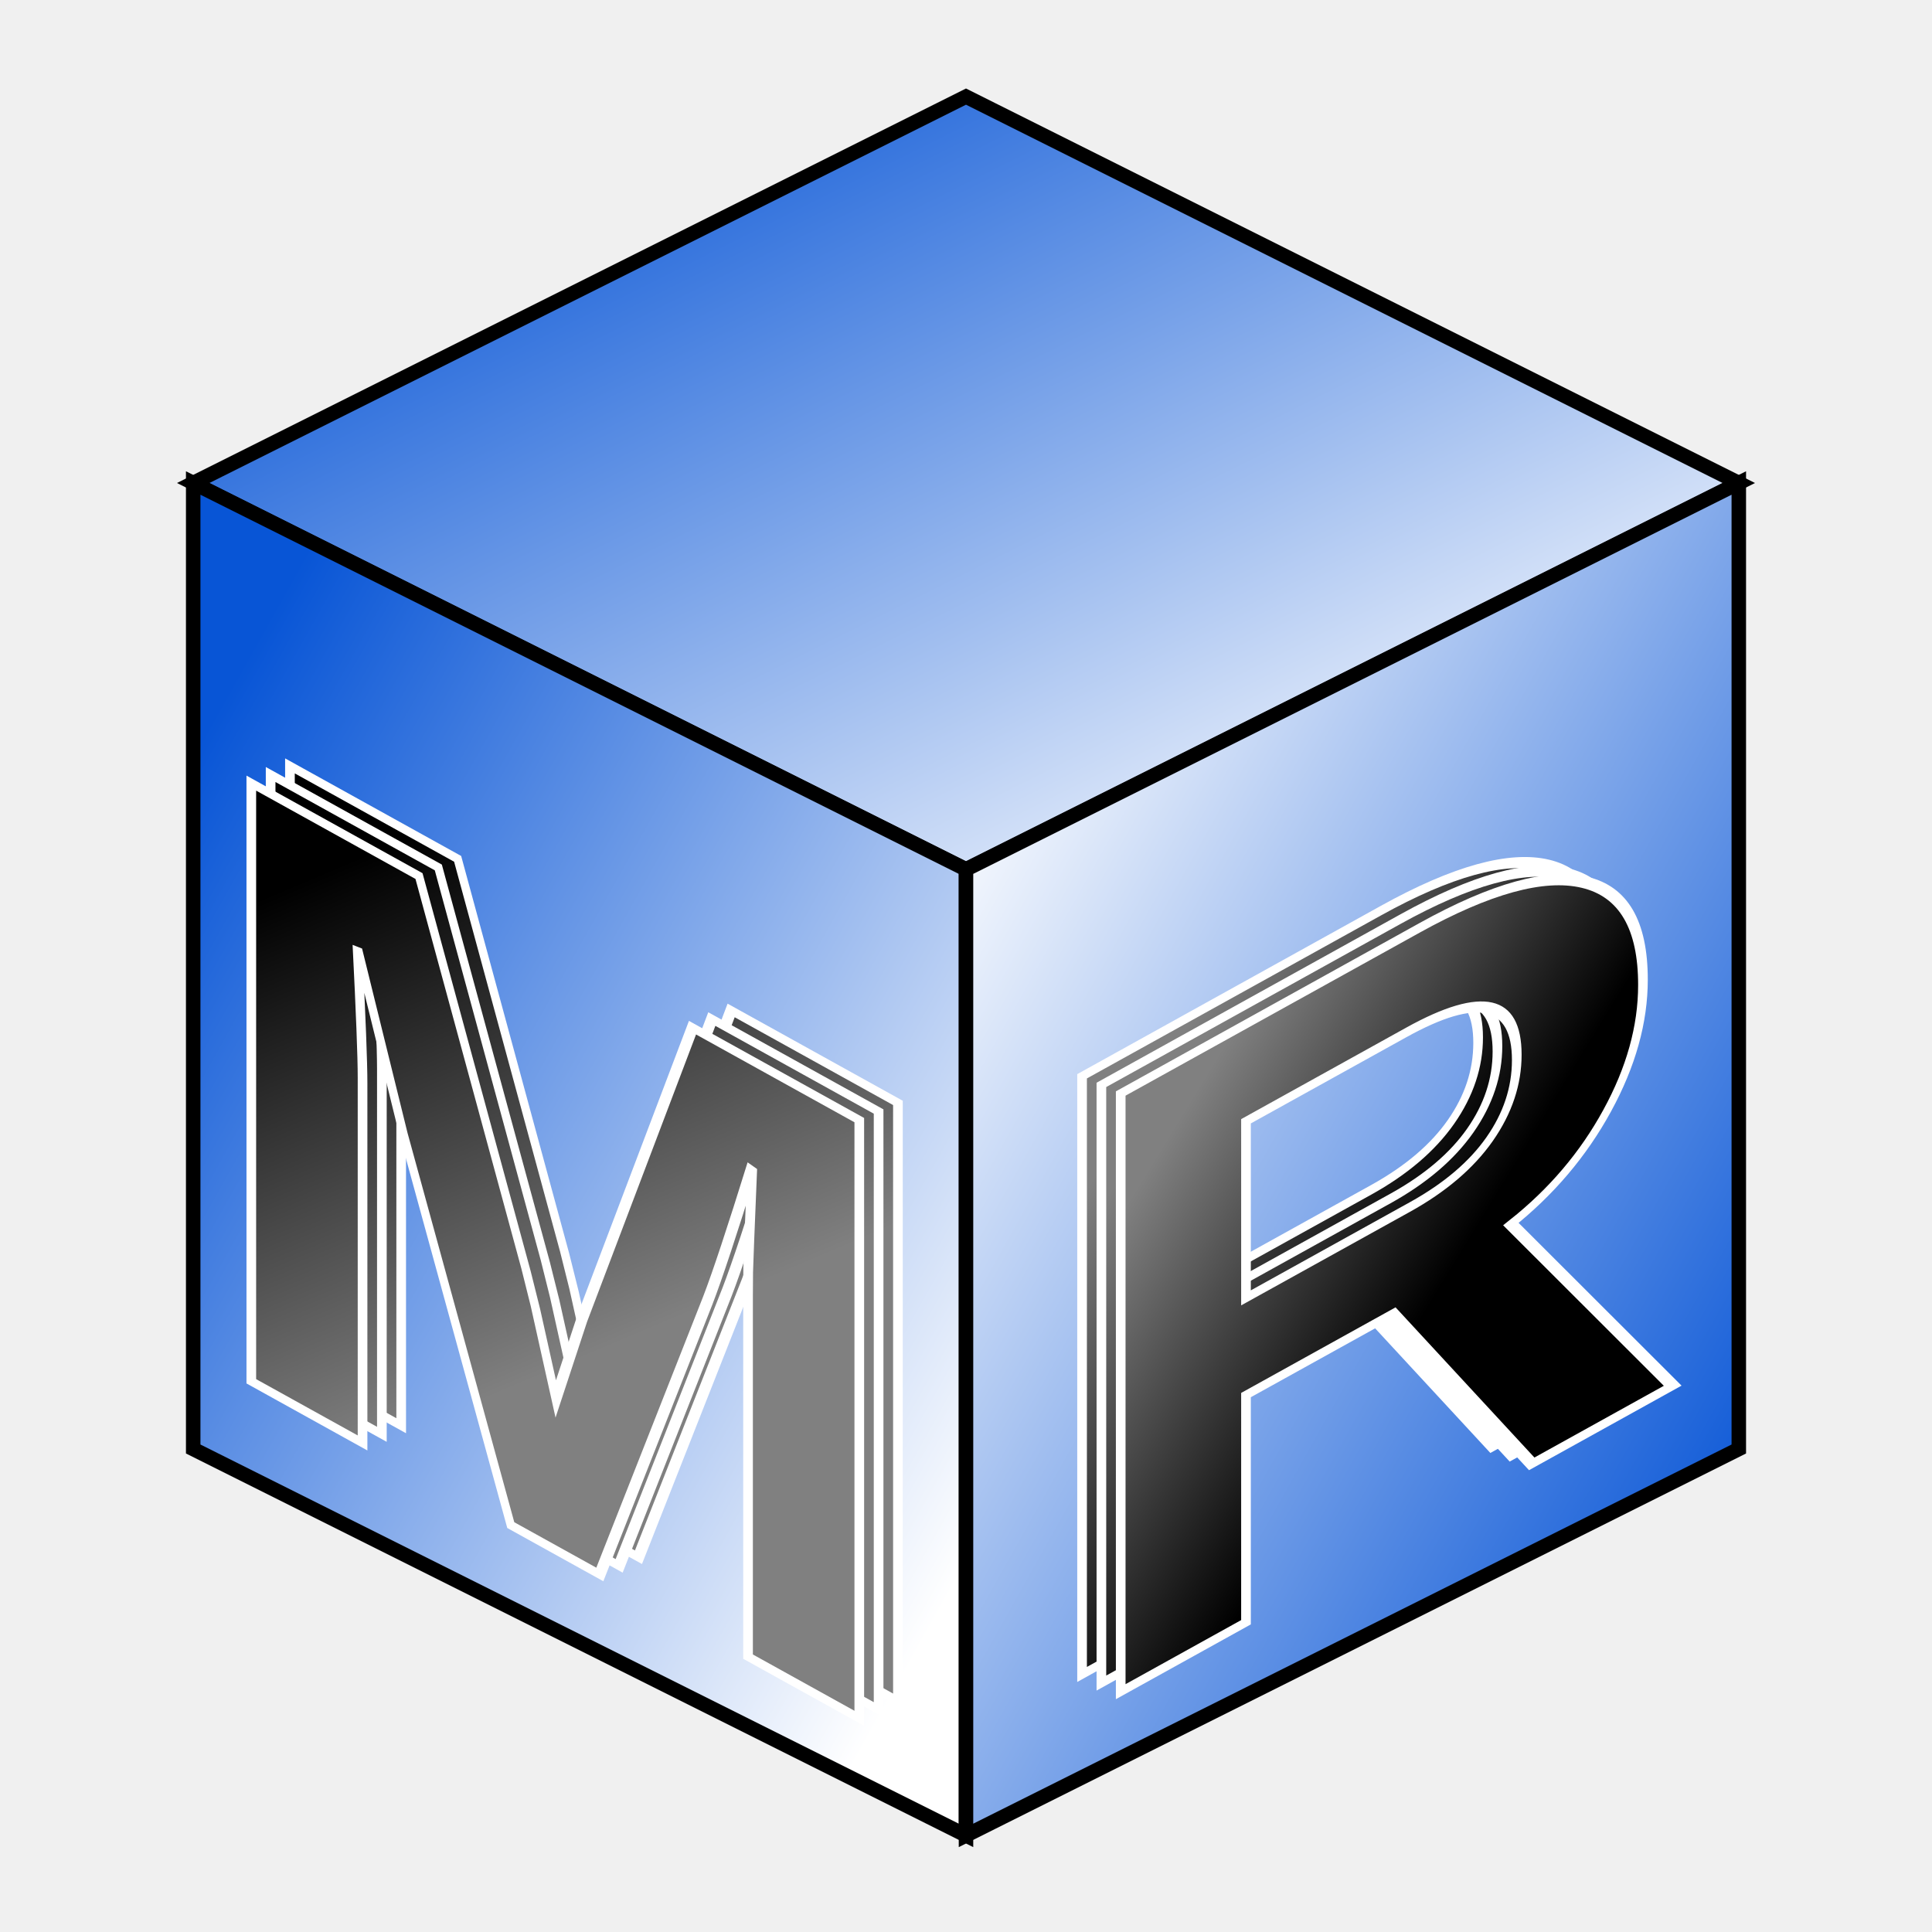
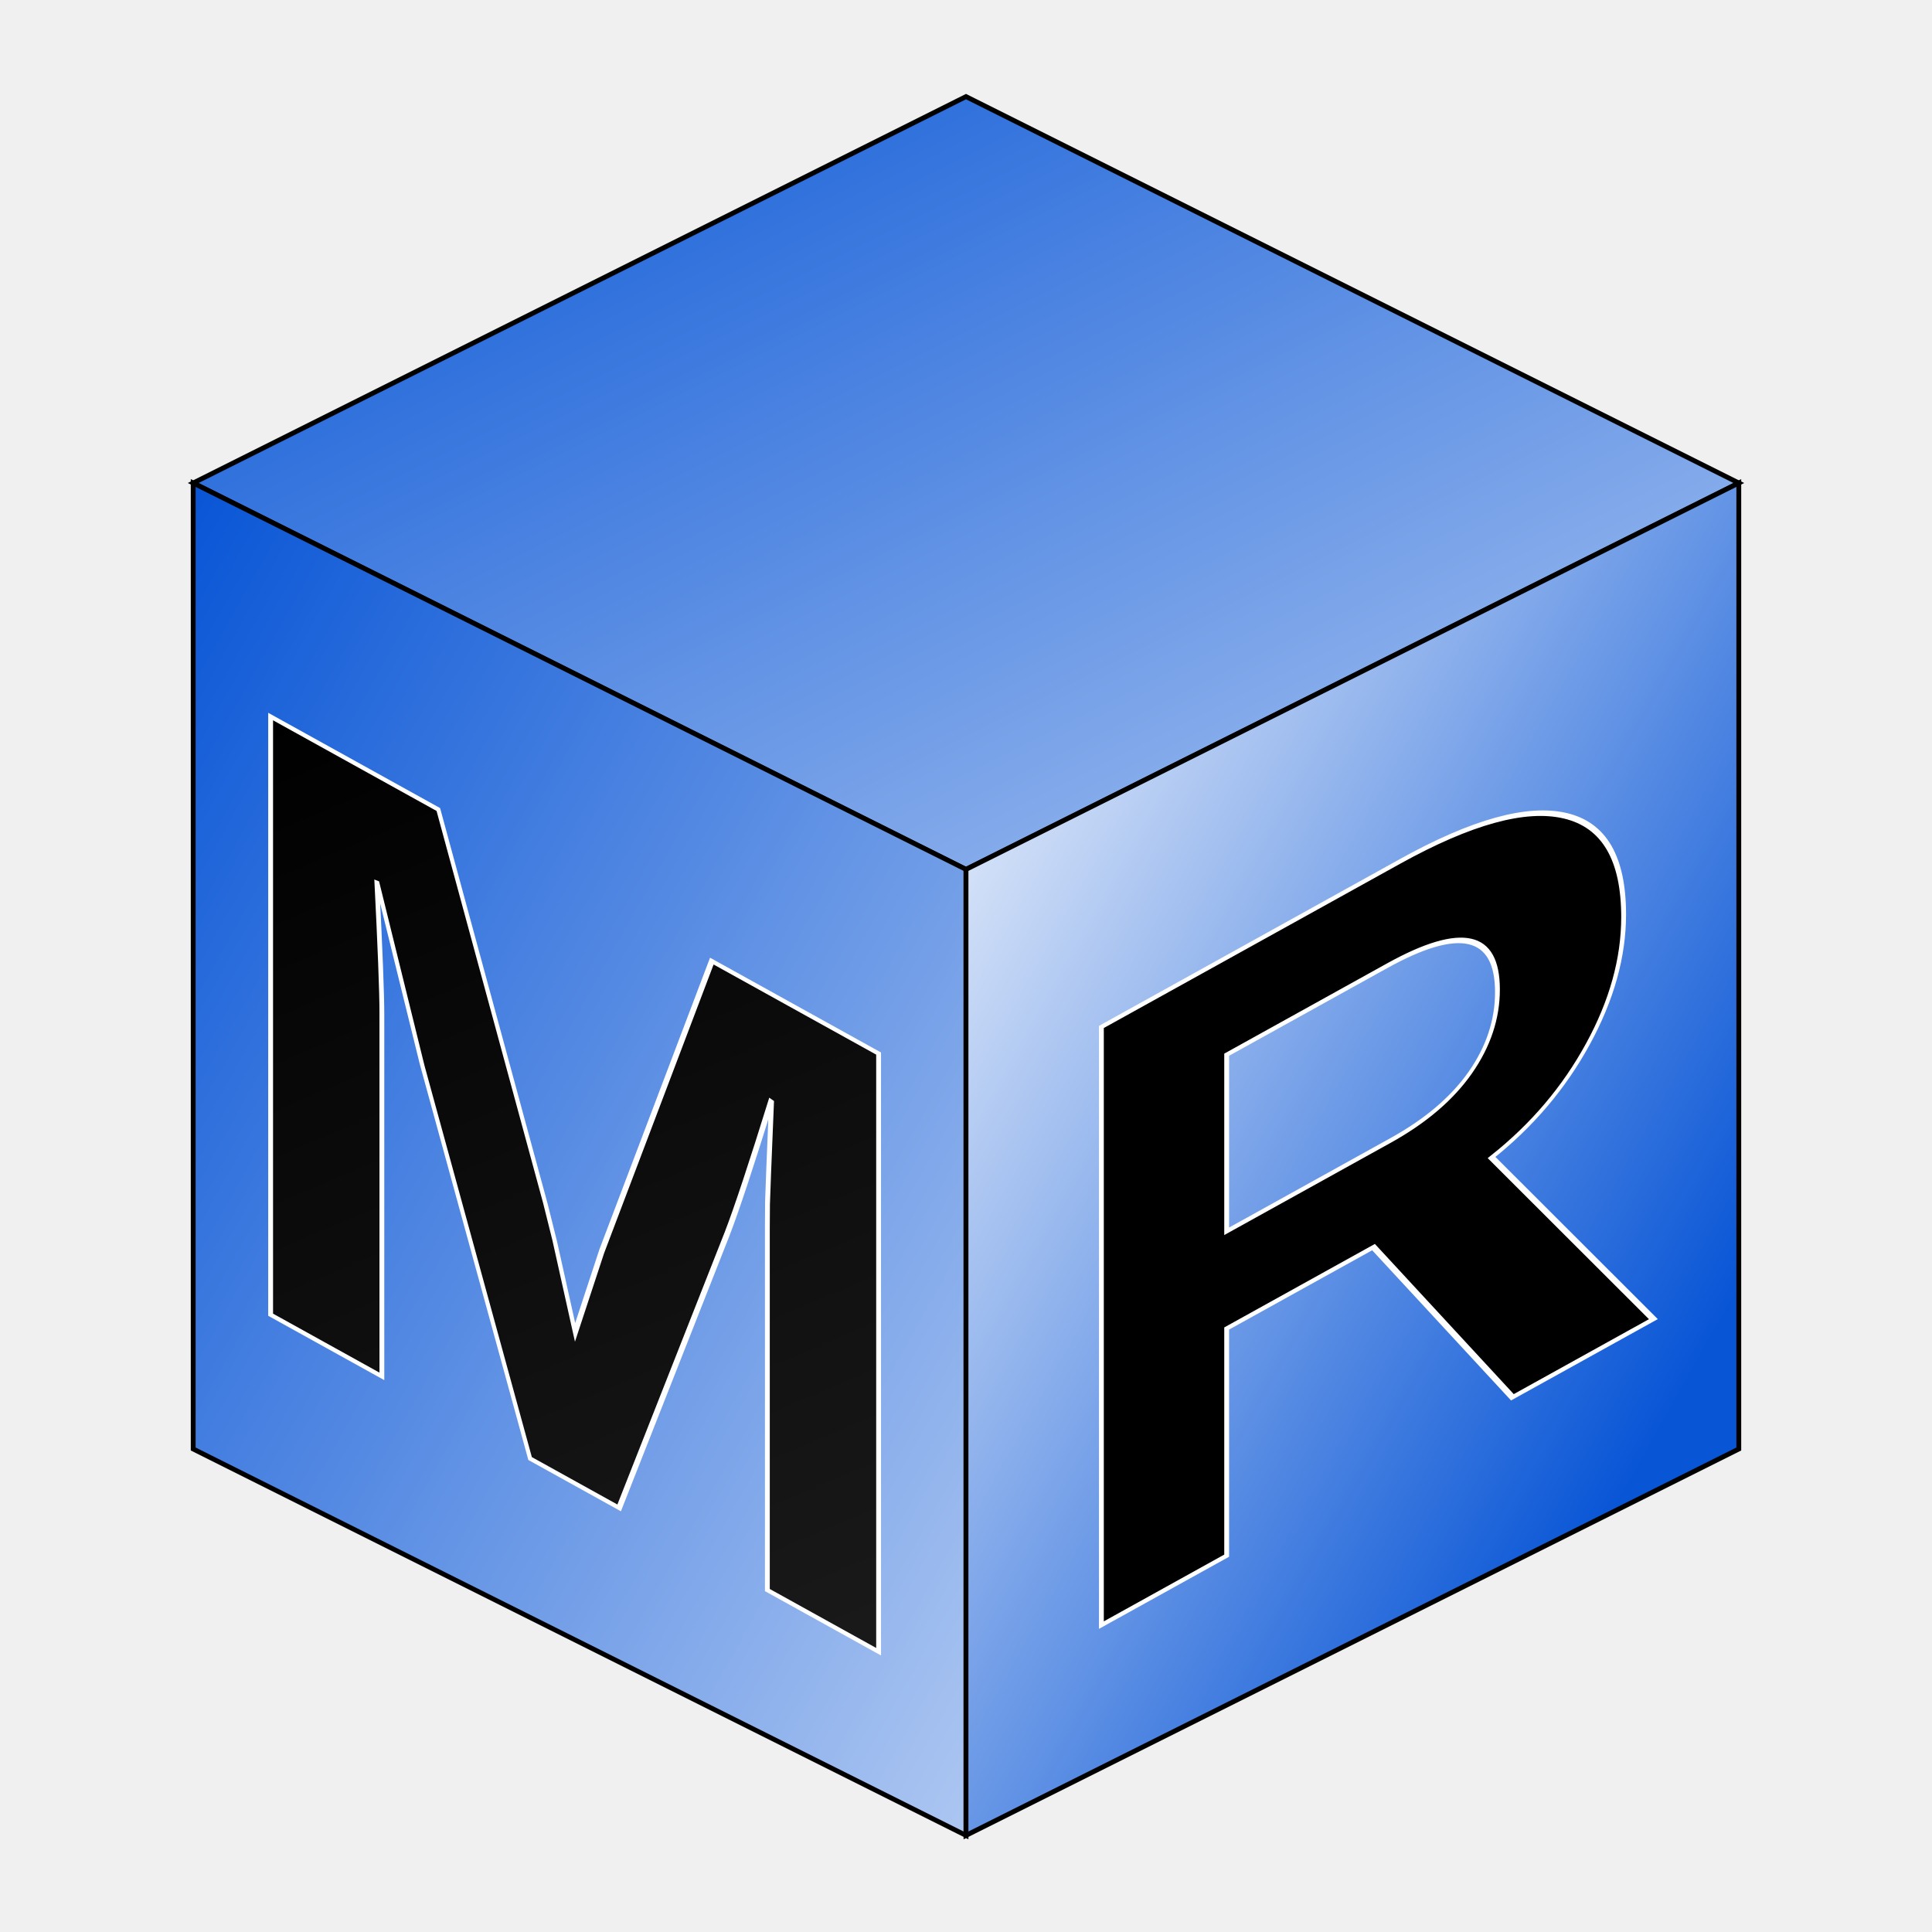
- <svg xmlns="http://www.w3.org/2000/svg" xmlns:xlink="http://www.w3.org/1999/xlink" xml:lang="ja" width="128" height="128" viewBox="-100 -100 200 200">
+ <svg xmlns="http://www.w3.org/2000/svg" xmlns:xlink="http://www.w3.org/1999/xlink" xml:lang="ja" width="100" height="100" viewBox="-100 -100 200 200">
  <defs>
-     <linearGradient id="blueGrad" gradientUnit="objectBoundingBox" x1="0.1" y1="0.1" x2="0.9" y2="0.9" spreadMethod="pad">
+     <linearGradient id="blueGrad" x1="0" y1="0" x2="1.5" y2="1.5">
      <stop stop-color="#0855d6" offset="0" />
      <stop stop-color="white" offset="1" />
    </linearGradient>
-     <linearGradient id="RblueGrad" gradientUnit="objectBoundingBox" x1="0.1" y1="0.1" x2="0.9" y2="0.9" spreadMethod="pad">
+     <linearGradient id="RblueGrad" x1="0" y1="0" x2="0.8" y2="0.8">
      <stop stop-color="white" offset="0" />
      <stop stop-color="#0855d6" offset="1" />
    </linearGradient>
-     <linearGradient id="blackGrad" gradientUnit="objectBoundingBox" x1="0.1" y1="0.1" x2="0.6" y2="0.6" spreadMethod="pad">
+     <linearGradient id="blackGrad" x1="0" y1="0" x2="5" y2="5">
      <stop stop-color="black" offset="0" />
      <stop stop-color="gray" offset="1" />
    </linearGradient>
-     <linearGradient id="RblackGrad" gradientUnit="objectBoundingBox" x1="0.1" y1="0.1" x2="0.6" y2="0.6" spreadMethod="pad">
-       <stop stop-color="gray" offset="0" />
+     <linearGradient id="RblackGrad" x1="0.1" y1="0.1" x2="0.1" y2="0.1">
+       <stop stop-color="black" offset="0" />
      <stop stop-color="black" offset="1" />
    </linearGradient>
    <g id="mr3_logo">
      <g id="topFace">
-         <polygon points="-80,-40 0,-80 80,-40 0,0" fill="url(#blueGrad)" stroke="black" stroke-width="1.5" />
+         <polygon points="-80,-40 0,-80 80,-40 0,0" fill="url(#blueGrad)" stroke="black" stroke-width="0.5" />
      </g>
-       <g id="leftFace" font-weight="bold" stroke-width="1" fill="url(#blackGrad)" stroke="white" font-family="Arial" font-size="90">
-         <polygon id="rhombus" points="-80,-40 -80,60 0,100 0,0" fill="url(#blueGrad)" stroke="black" stroke-width="1.5" />
-         <text x="-76" y="90" transform="skewY(29)">M</text>
-         <text x="-78" y="92" transform="skewY(29)">M</text>
-         <text x="-80" y="94" transform="skewY(29)">M</text>
+       <g id="leftFace" font-weight="bold" stroke-width="0.5" fill="url(#blackGrad)" stroke="white" font-family="Arial" font-size="90">
+         <polygon id="rhombus" points="-80,-40 -80,60 0,100 0,0" fill="url(#blueGrad)" stroke="black" stroke-width="0.5" />
+         <text x="-78" y="86" transform="skewY(29)">M</text>
      </g>
-       <g id="rightFace" font-weight="bold" stroke="white" font-family="Arial" font-size="90" stroke-width="1" fill="url(#RblackGrad)">
-         <polygon id="rhombus" points=" 80,-40  80,60 0,100 0,0" fill="url(#RblueGrad)" stroke="black" stroke-width="1.5" />
-         <text x="6" y="90" transform="skewY(-29)">R</text>
-         <text x="8" y="92" transform="skewY(-29)">R</text>
-         <text x="10" y="94" transform="skewY(-29)">R</text>
+       <g id="rightFace" font-weight="bold" stroke="white" font-family="Arial" font-size="90" stroke-width="0.5" fill="url(#RblackGrad)">
+         <polygon id="rhombus" points=" 80,-40  80,60 0,100 0,0" fill="url(#RblueGrad)" stroke="black" stroke-width="0.5" />
+         <text x="8" y="86" transform="skewY(-29)">R</text>
      </g>
    </g>
  </defs>
  <use xlink:href="#mr3_logo" transform="translate(0,-10)" />
</svg>
